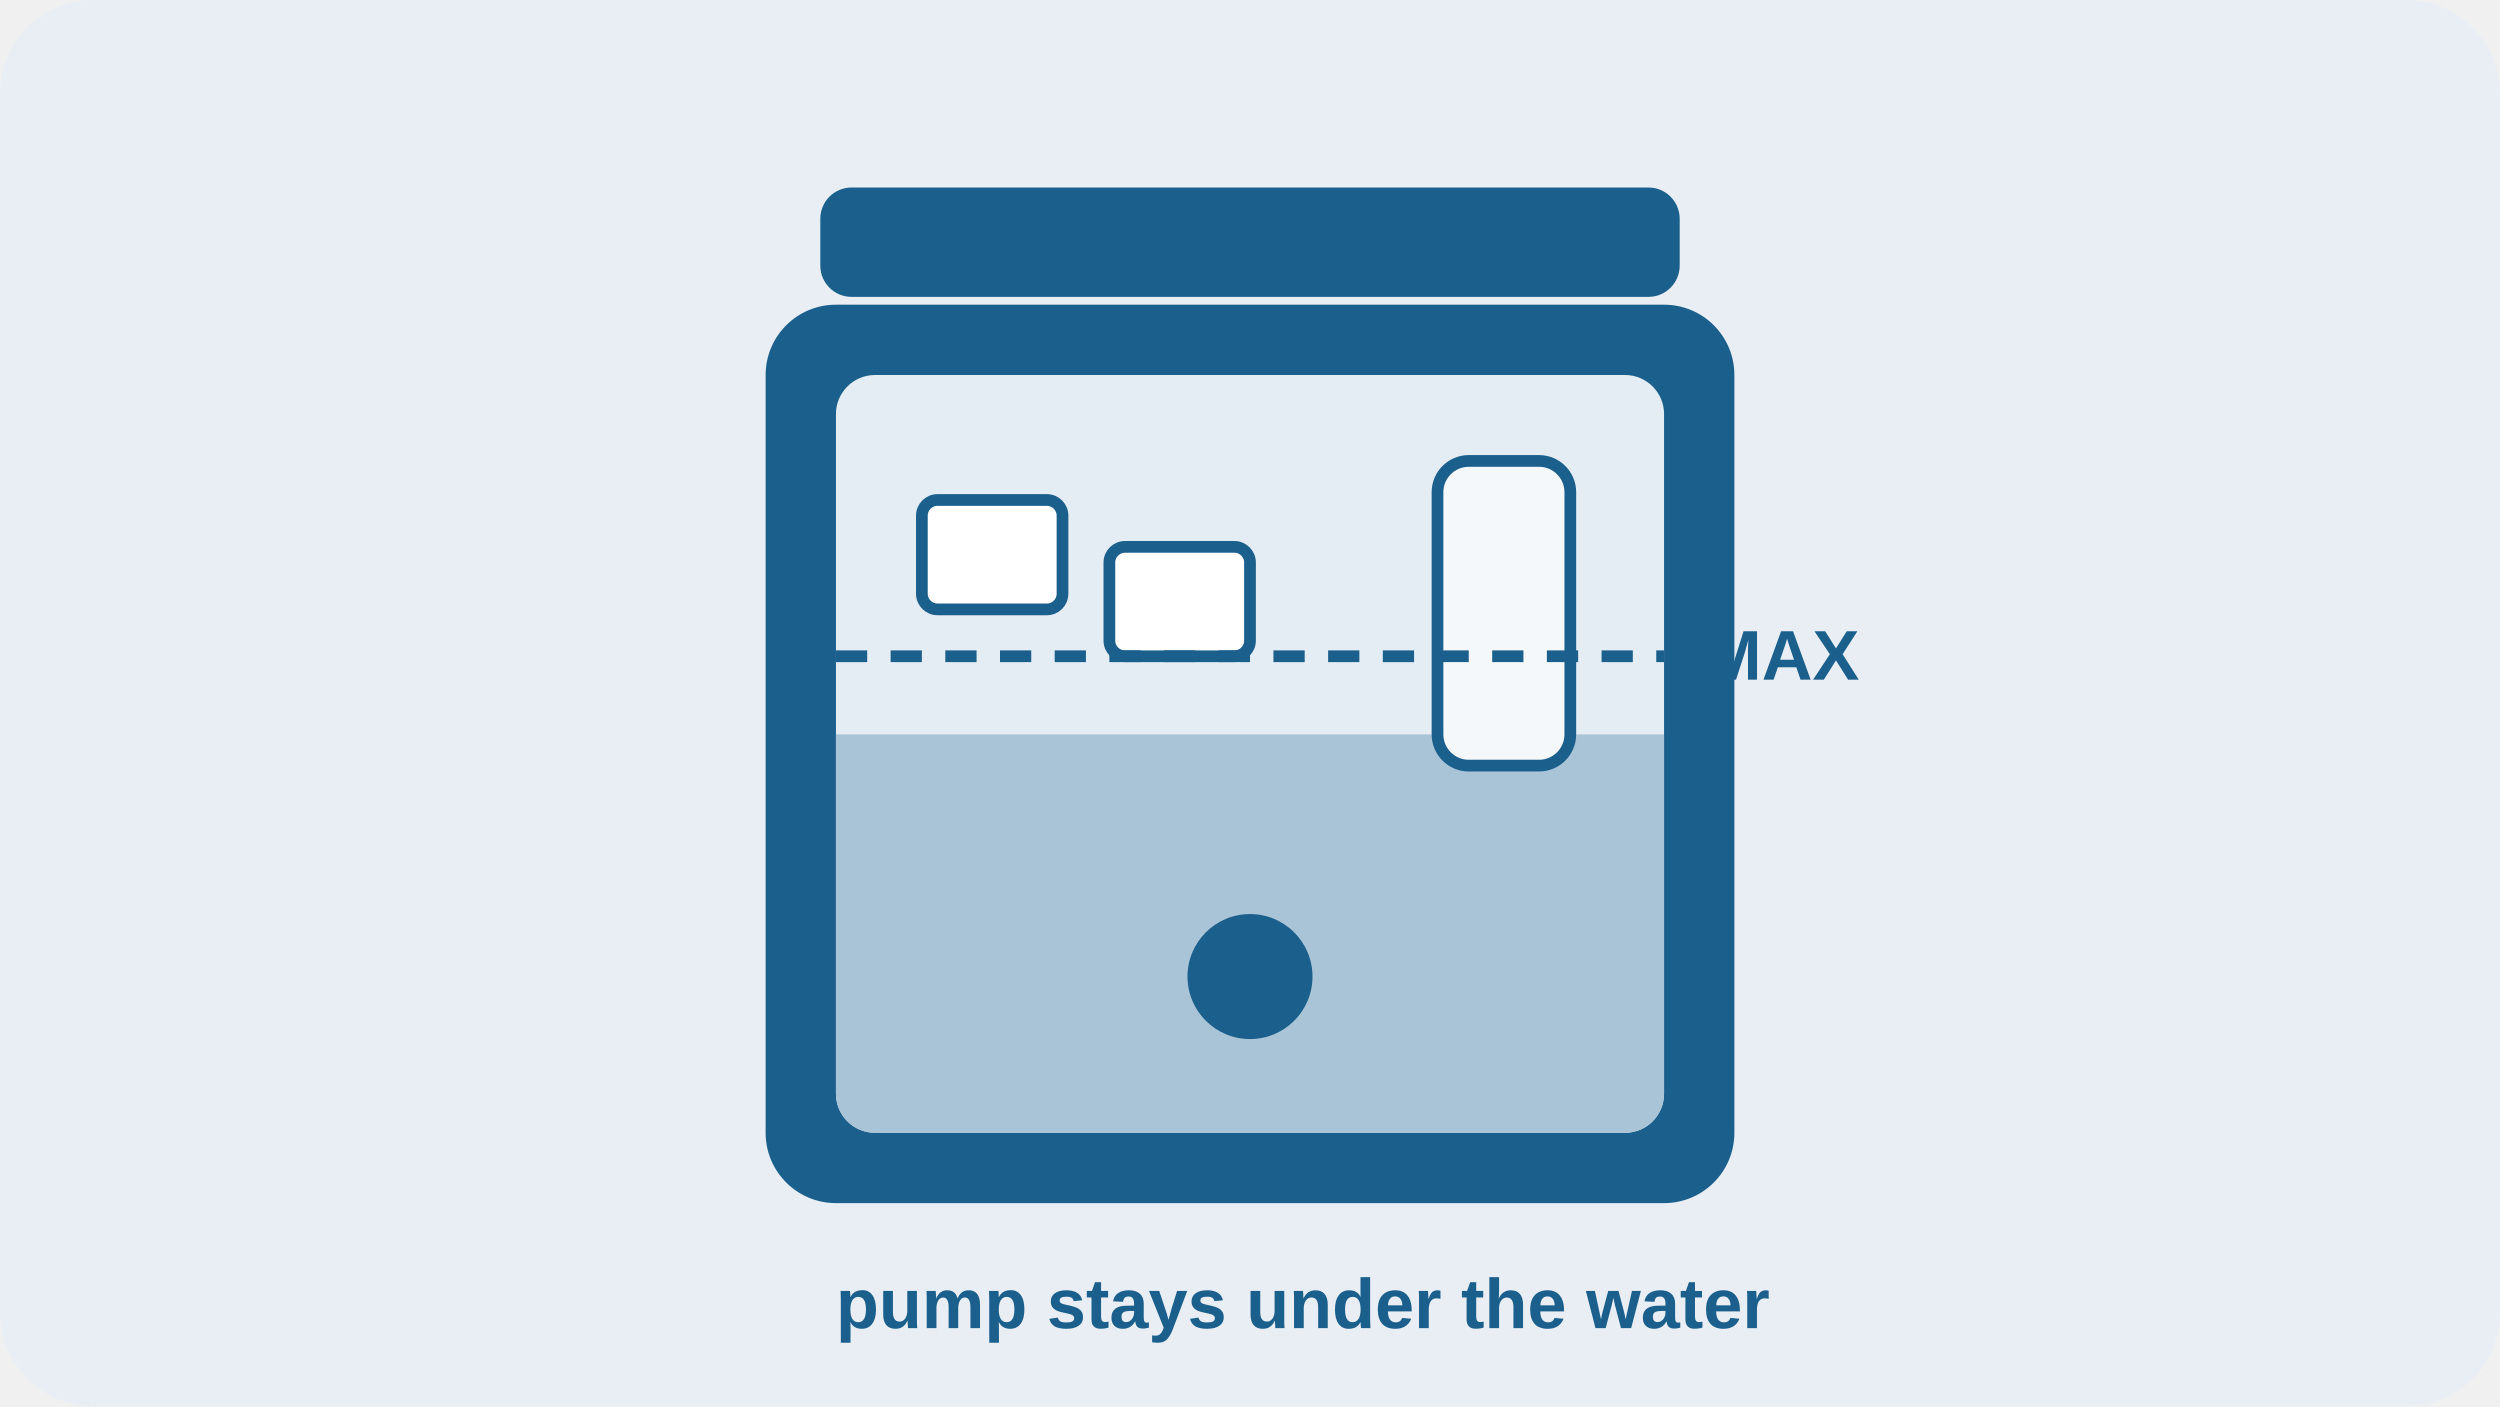
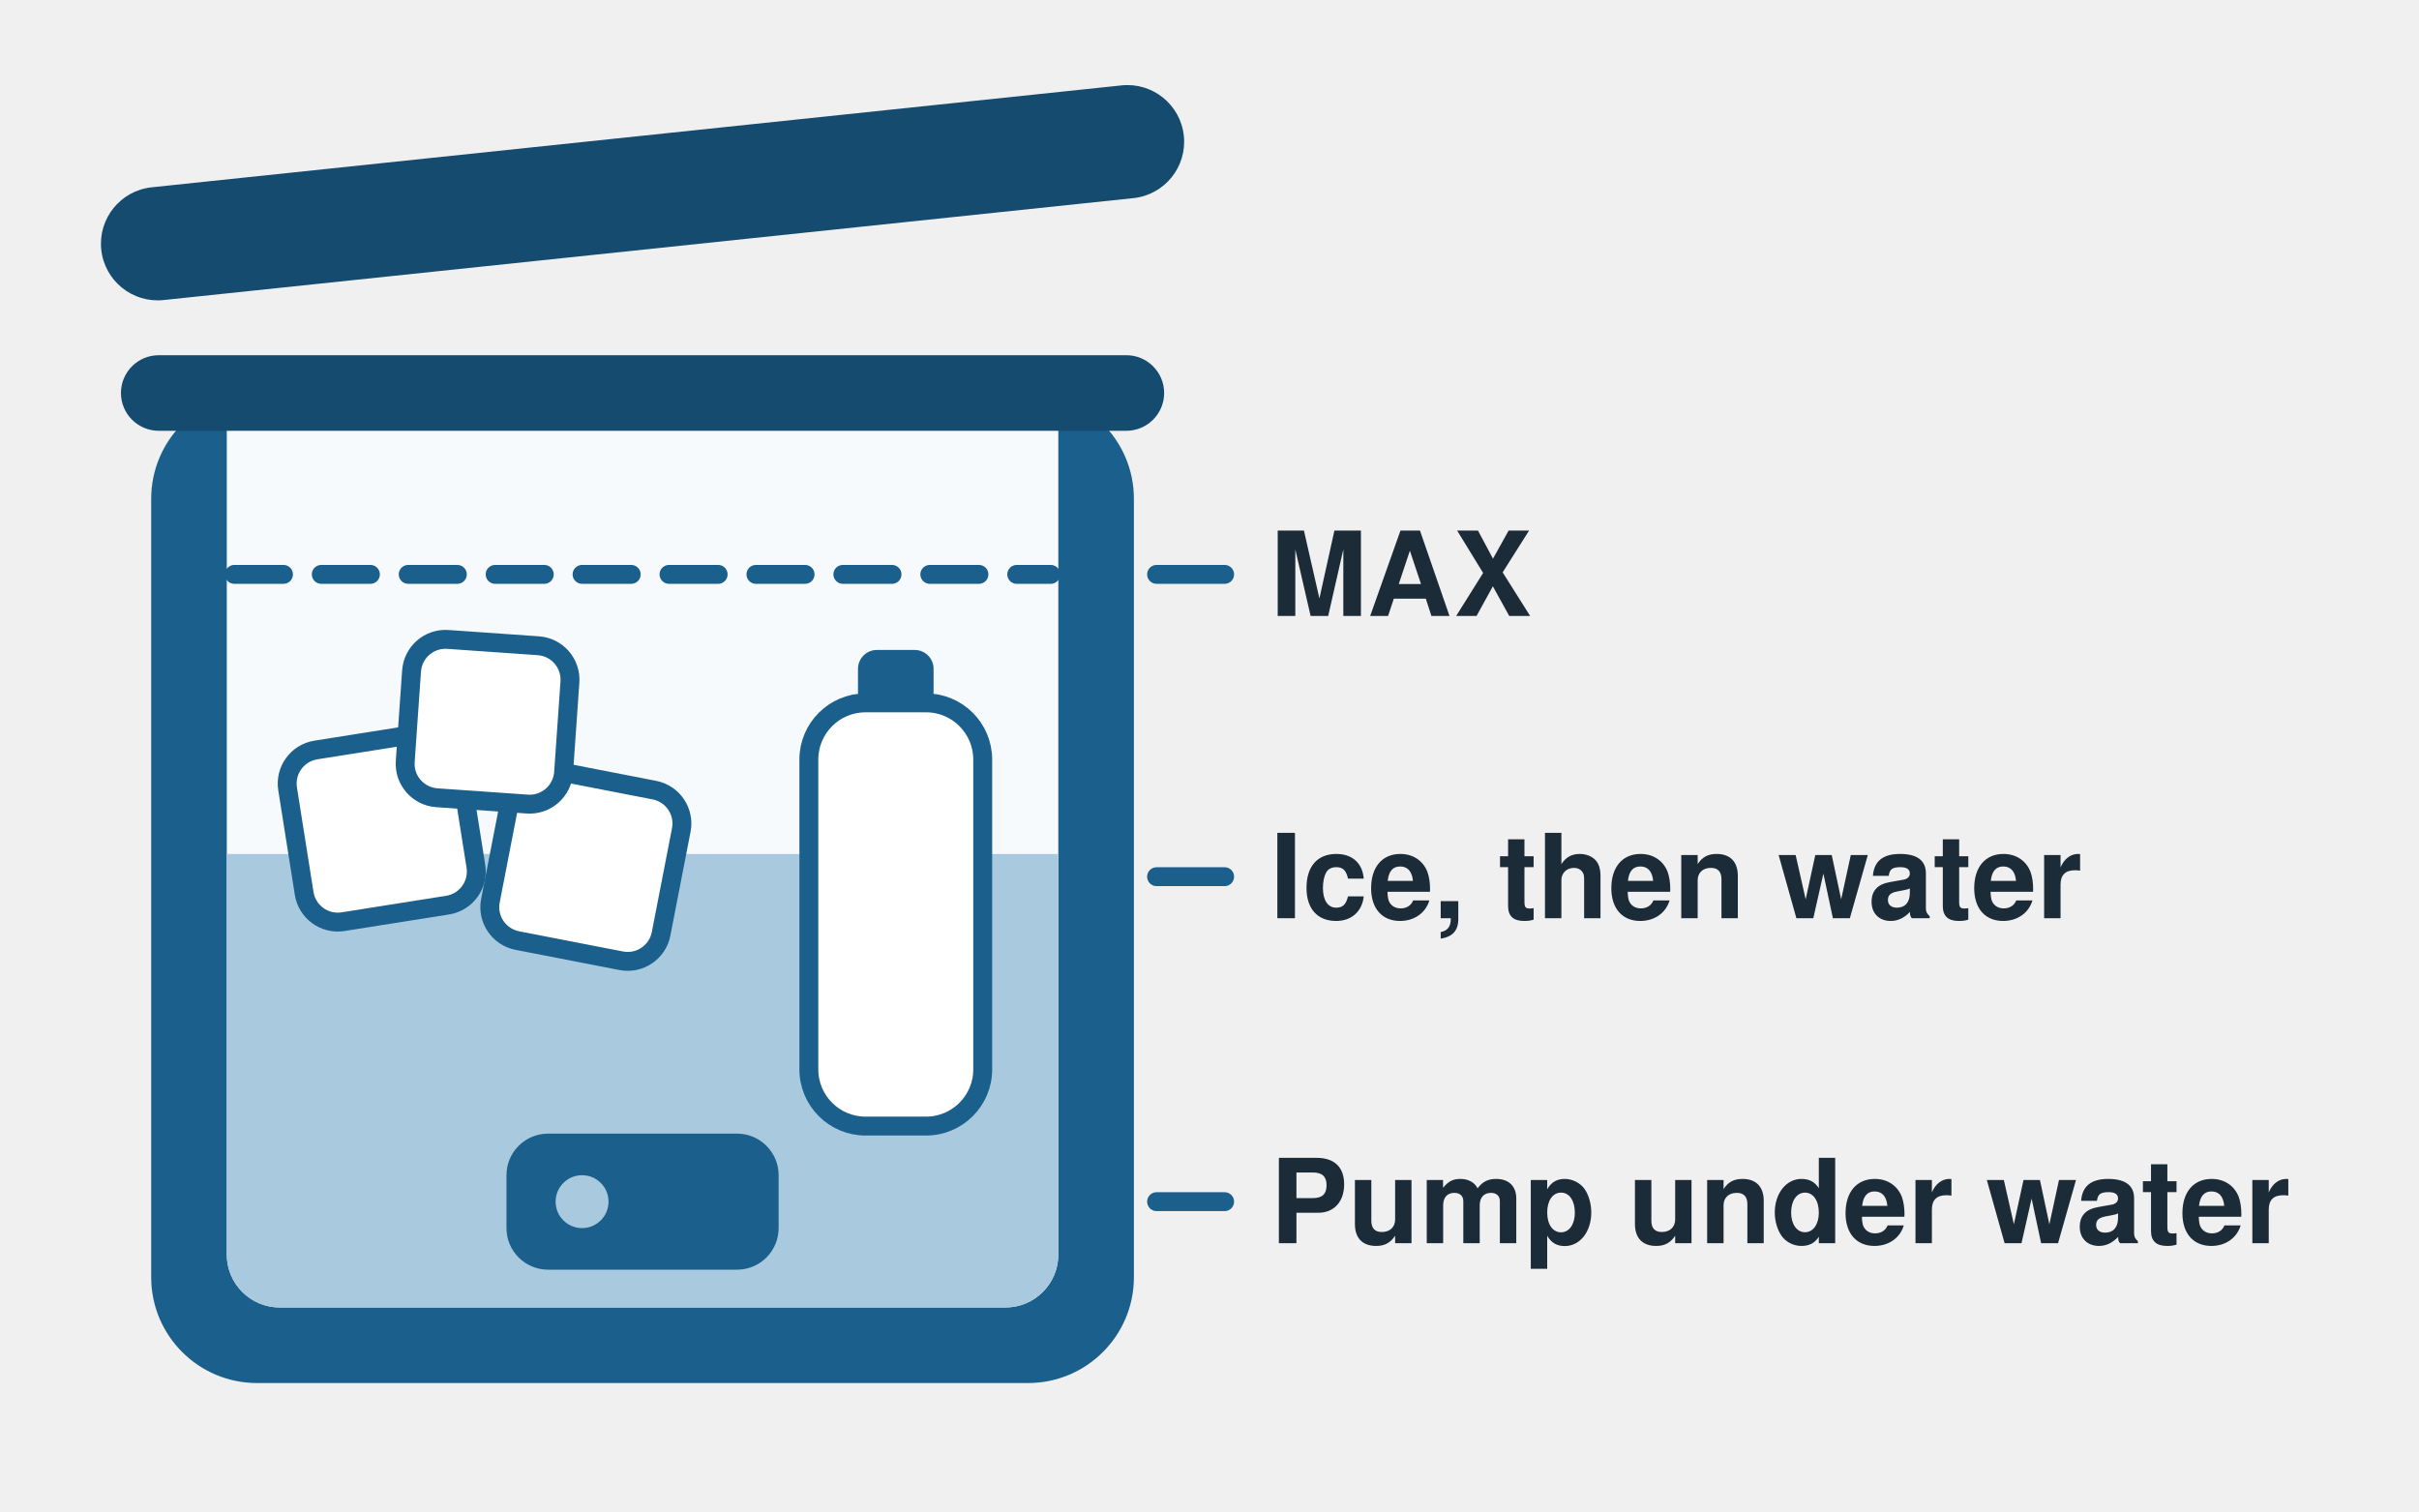
- <svg xmlns="http://www.w3.org/2000/svg" viewBox="0 0 640 360" role="img" aria-label="Ice or frozen bottles in the tank, below the MAX line">
-   <rect width="640" height="360" rx="24" fill="#e8eef3" />
-   <rect x="210" y="48" width="220" height="28" rx="8" fill="#1b5f8c" />
-   <rect x="196" y="78" width="248" height="230" rx="18" fill="#1b5f8c" />
-   <rect x="214" y="96" width="212" height="194" rx="10" fill="#e4edf3" />
-   <path d="M214 188h212v92a10 10 0 0 1-10 10H224a10 10 0 0 1-10-10z" fill="#a9c4d6" />
-   <rect x="236" y="128" width="36" height="28" rx="4" fill="#fff" stroke="#1b5f8c" stroke-width="3" />
-   <rect x="284" y="140" width="36" height="28" rx="4" fill="#fff" stroke="#1b5f8c" stroke-width="3" />
-   <rect x="368" y="118" width="34" height="78" rx="8" fill="#f4f8fb" stroke="#1b5f8c" stroke-width="3" />
-   <line x1="214" y1="168" x2="426" y2="168" stroke="#1b5f8c" stroke-width="3" stroke-dasharray="8 6" />
-   <text x="436" y="174" fill="#1b5f8c" font-family="Arial, sans-serif" font-size="18" font-weight="700">MAX</text>
-   <circle cx="320" cy="250" r="16" fill="#1b5f8c" />
-   <text x="214" y="340" fill="#1b5f8c" font-family="Arial, sans-serif" font-size="18" font-weight="700">pump stays under the water</text>
+ <svg xmlns="http://www.w3.org/2000/svg" viewBox="0 0 640 400" role="img" aria-label="Ice and water in the tank, below the MAX line. The pump stays under the water.">
+   <rect x="26" y="36" width="288" height="30" rx="15" fill="#154b6f" transform="rotate(-6 170 51)" />
+   <rect x="40" y="104" width="260" height="262" rx="28" fill="#1b5f8c" />
+   <path d="M60 110h220v222a14 14 0 0 1-14 14H74a14 14 0 0 1-14-14z" fill="#f7fafc" />
+   <path d="M60 226h220v106a14 14 0 0 1-14 14H74a14 14 0 0 1-14-14z" fill="#a9c9de" />
+   <rect x="32" y="94" width="276" height="20" rx="10" fill="#154b6f" />
+   <g fill="#fff" stroke="#1b5f8c" stroke-width="5" stroke-linejoin="round">
+     <rect x="78" y="196" width="46" height="46" rx="9" transform="rotate(-9 101 219)" />
+     <rect x="132" y="206" width="46" height="46" rx="9" transform="rotate(11 155 229)" />
+     <rect x="108" y="170" width="42" height="42" rx="9" transform="rotate(4 129 191)" />
+     <rect x="214" y="186" width="46" height="112" rx="15" />
+   </g>
+   <rect x="227" y="172" width="20" height="16" rx="5" fill="#1b5f8c" />
+   <rect x="134" y="300" width="72" height="36" rx="11" fill="#1b5f8c" />
+   <circle cx="154" cy="318" r="7" fill="#a9c9de" />
+   <g fill="none" stroke="#1b5f8c" stroke-width="5" stroke-linecap="round">
+     <path d="M62 152h216" stroke-dasharray="13 10" />
+     <path d="M306 152h18" />
+     <path d="M306 232h18" />
+     <path d="M306 318h18" />
+   </g>
+   <g fill="#1c2b38" font-family="-apple-system, 'Segoe UI', Helvetica, Arial, sans-serif" font-size="31" font-weight="700">
+     <text x="336" y="163">MAX</text>
+     <text x="336" y="243">Ice, then water</text>
+     <text x="336" y="329">Pump under water</text>
+   </g>
</svg>
